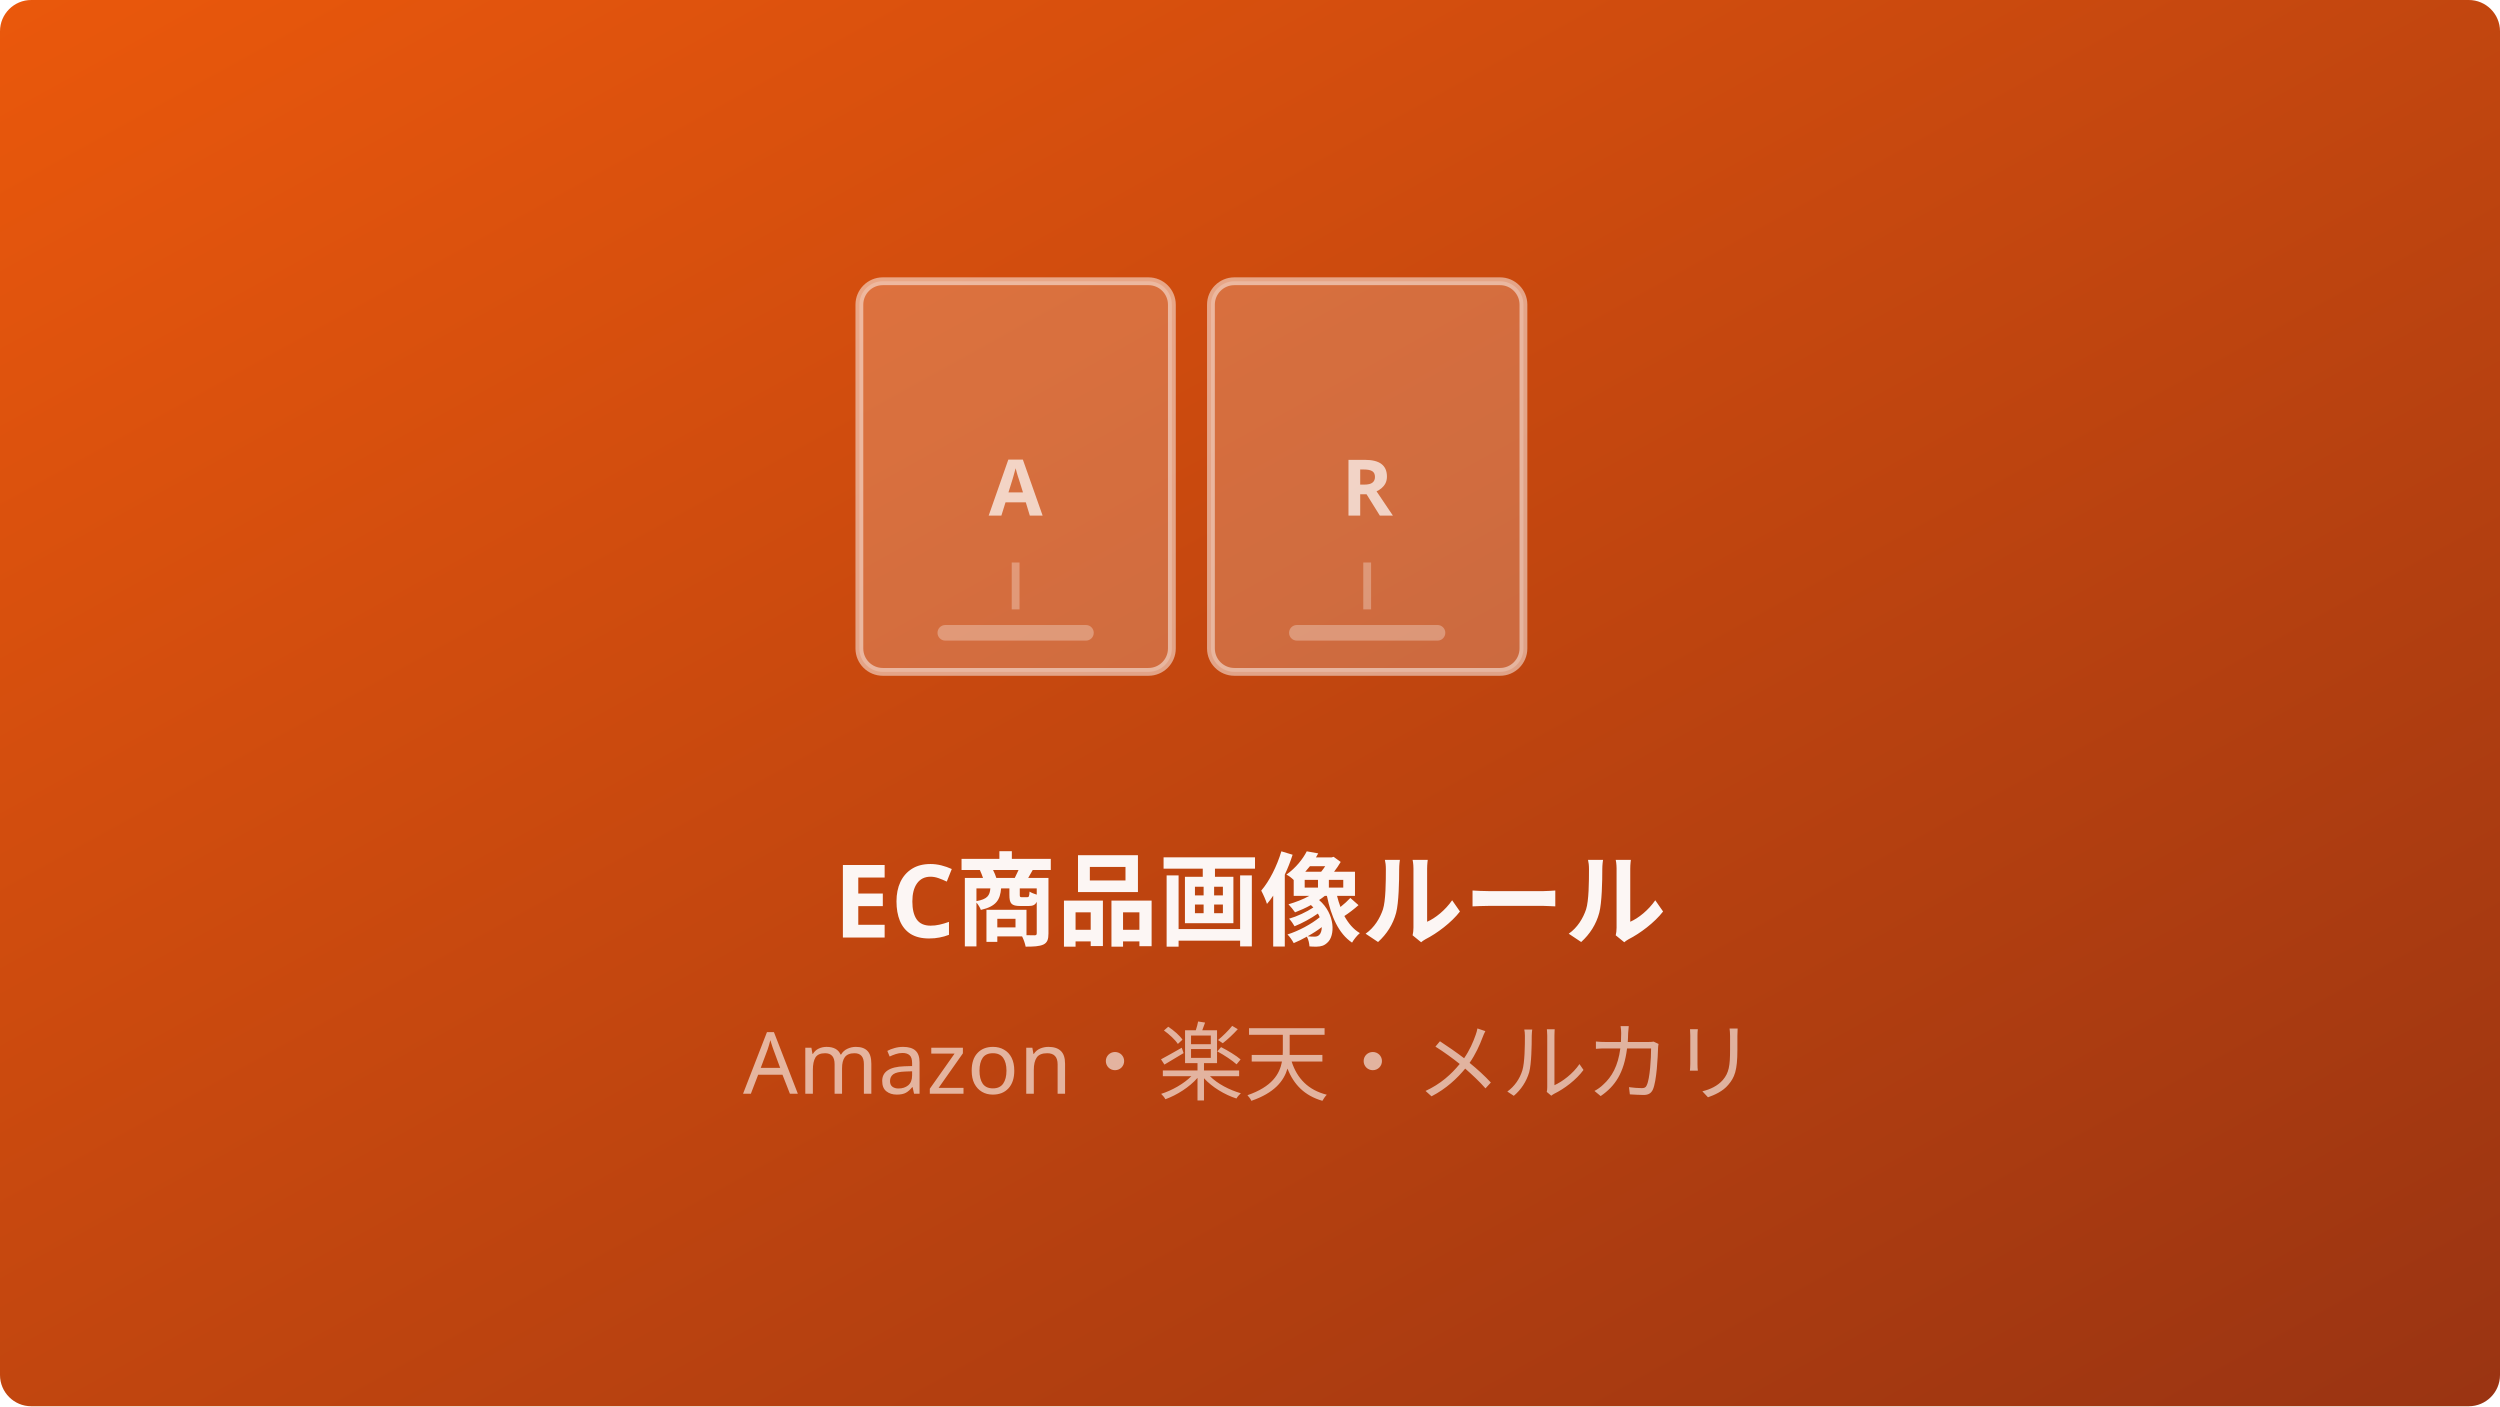
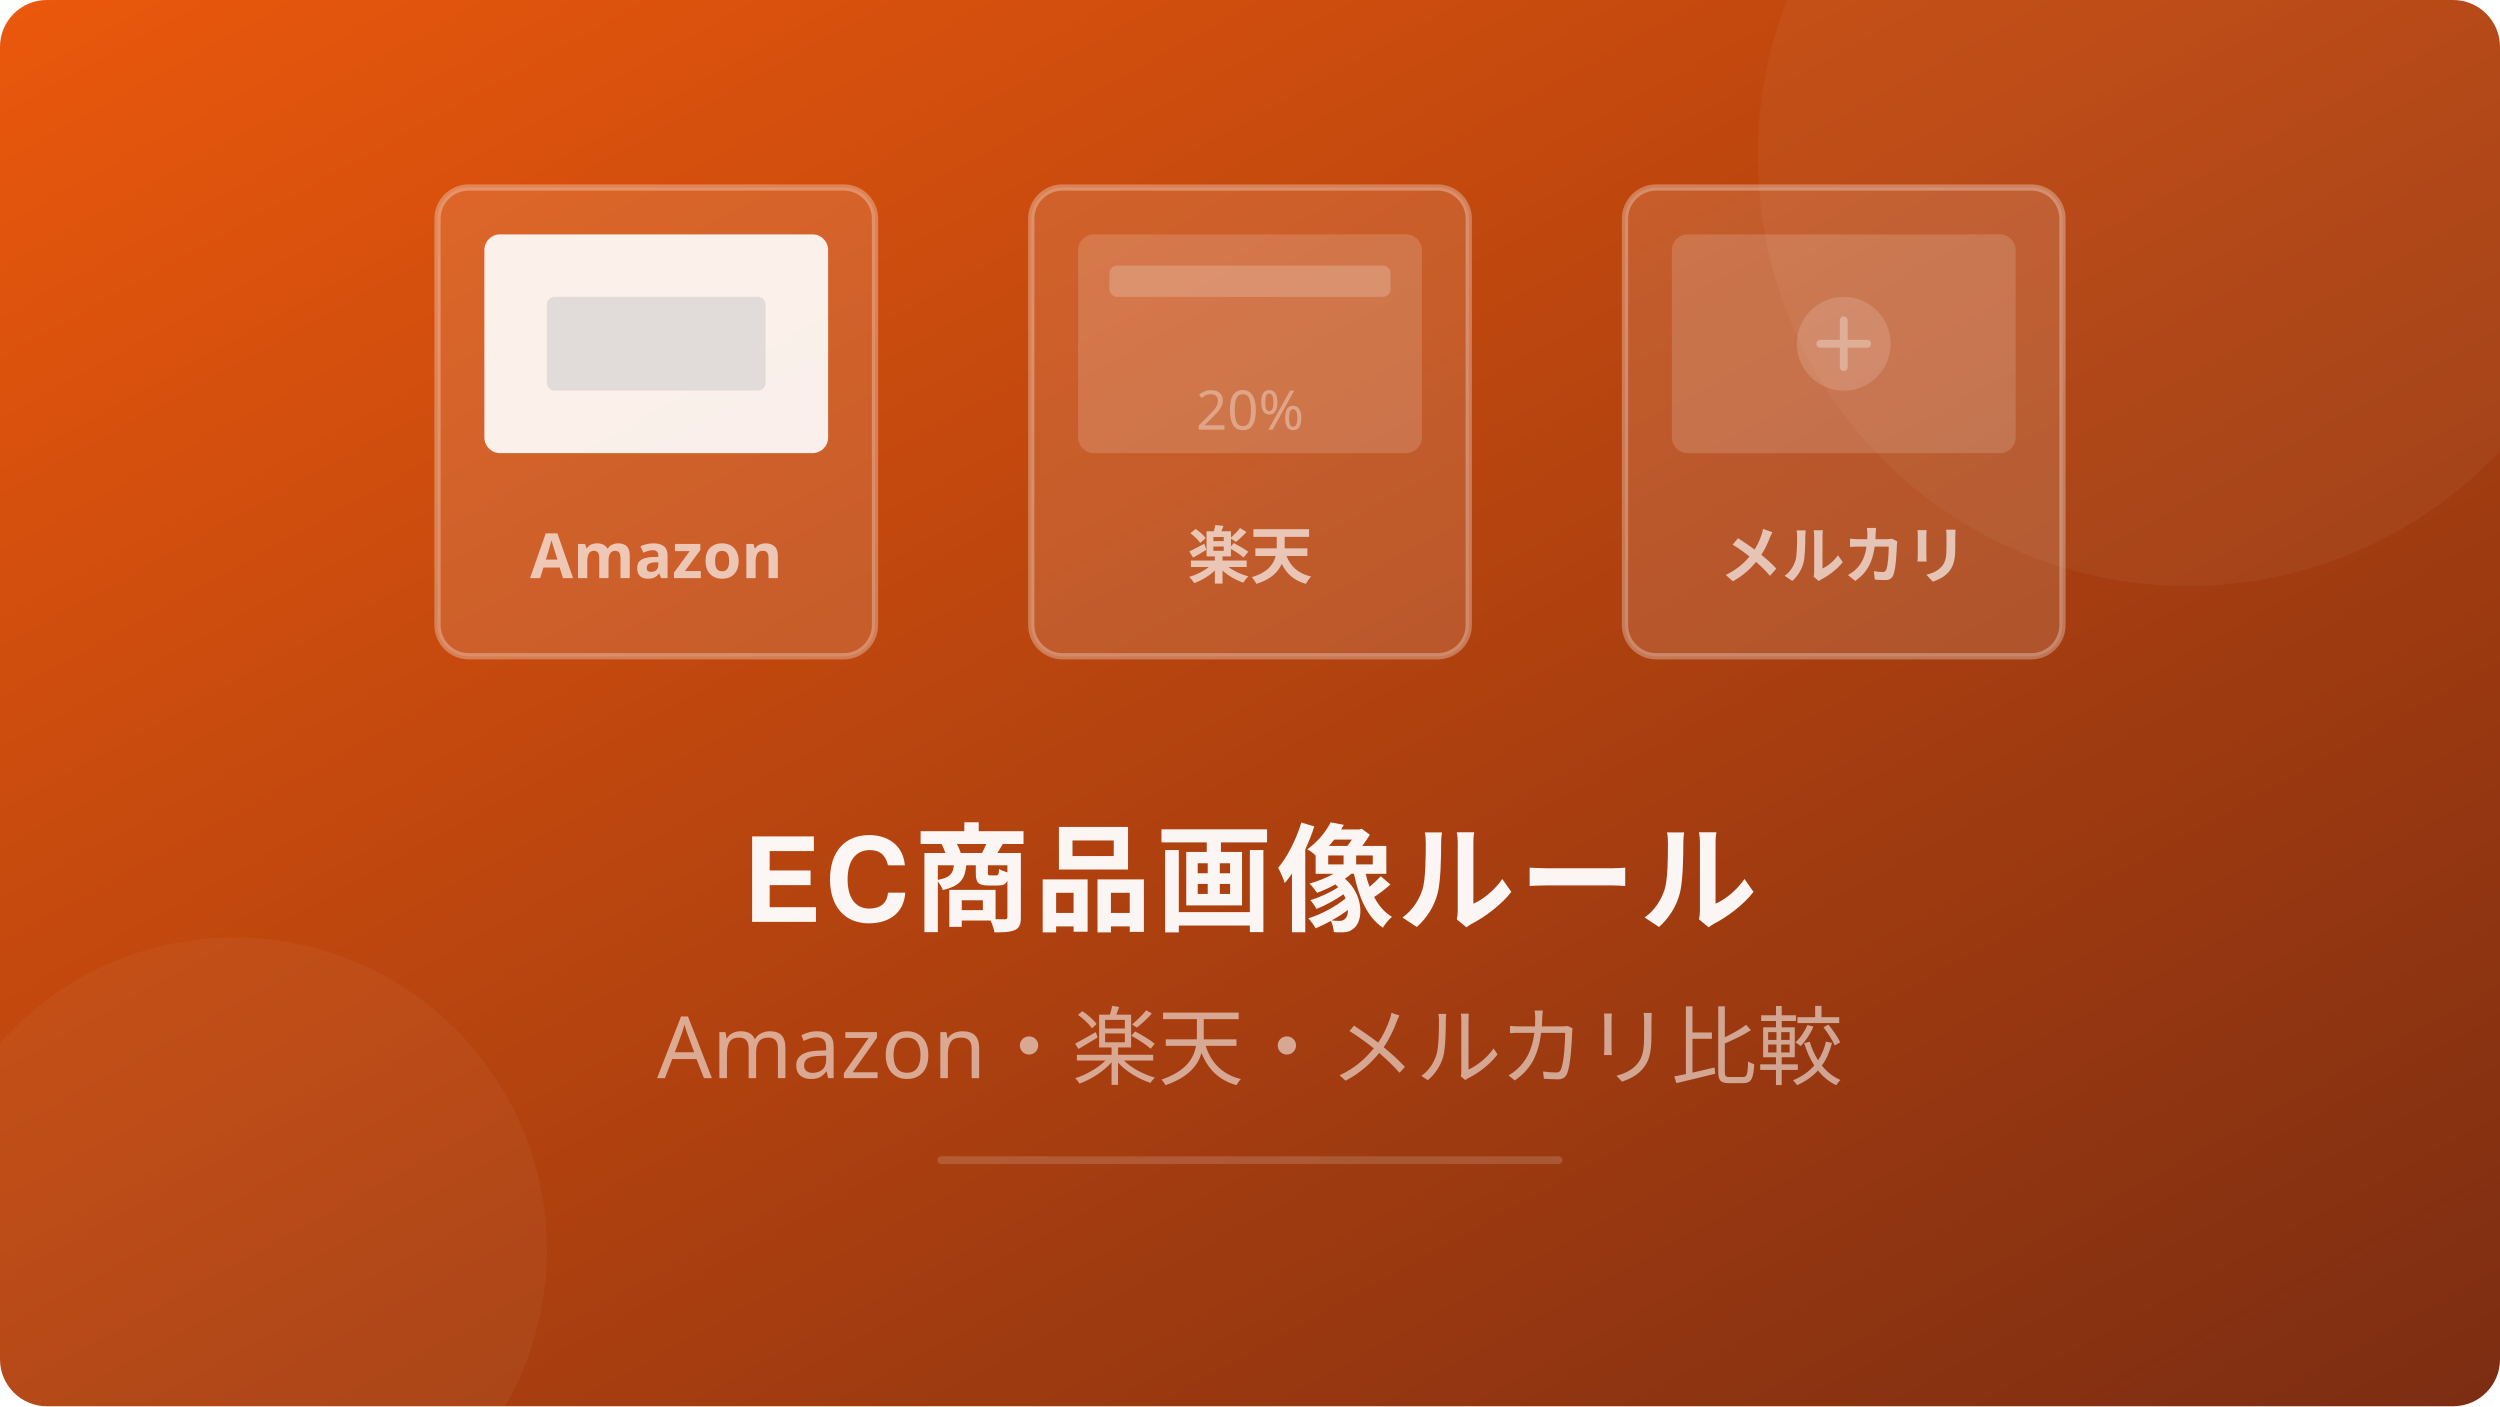
<svg xmlns="http://www.w3.org/2000/svg" viewBox="0 0 320 180">
  <defs>
    <linearGradient id="g" x1="0" y1="0" x2="1" y2="1">
      <stop offset="0%" stop-color="#ea580c" />
-       <stop offset="100%" stop-color="#9a3412" />
+       <stop offset="100%" stop-color="#7c2d12" />
    </linearGradient>
  </defs>
-   <rect width="320" height="180" fill="url(#g)" rx="4" />
-   <rect x="110" y="36" width="40" height="50" rx="3" fill="rgba(255,255,255,.2)" stroke="rgba(255,255,255,.5)" stroke-width="1" />
-   <rect x="155" y="36" width="40" height="50" rx="3" fill="rgba(255,255,255,.2)" stroke="rgba(255,255,255,.5)" stroke-width="1" />
-   <text x="130" y="66" text-anchor="middle" fill="rgba(255,255,255,.7)" font-family="sans-serif" font-size="10" font-weight="700">A</text>
-   <text x="175" y="66" text-anchor="middle" fill="rgba(255,255,255,.7)" font-family="sans-serif" font-size="10" font-weight="700">R</text>
-   <path d="M130 72v6M175 72v6" stroke="rgba(255,255,255,.3)" stroke-width="1" />
-   <rect x="120" y="80" width="20" height="2" rx="1" fill="rgba(255,255,255,.3)" />
-   <rect x="165" y="80" width="20" height="2" rx="1" fill="rgba(255,255,255,.3)" />
-   <text x="160" y="120" text-anchor="middle" fill="rgba(255,255,255,.95)" font-family="sans-serif" font-size="13" font-weight="600">EC商品画像ルール</text>
-   <text x="160" y="140" text-anchor="middle" fill="rgba(255,255,255,.6)" font-family="sans-serif" font-size="11">Amazon・楽天・メルカリ</text>
+   <rect width="320" height="180" fill="url(#g)" rx="6" />
+   <circle cx="280" cy="20" r="55" fill="rgba(255,255,255,.04)" />
+   <circle cx="30" cy="160" r="40" fill="rgba(255,255,255,.04)" />
+   <rect x="56" y="24" width="56" height="60" rx="4" fill="rgba(255,255,255,.12)" stroke="rgba(255,255,255,.3)" stroke-width=".8" />
+   <rect x="62" y="30" width="44" height="28" rx="2" fill="rgba(255,255,255,.9)" />
+   <rect x="70" y="38" width="28" height="12" rx="1" fill="rgba(200,200,200,.5)" />
+   <text x="84" y="74" text-anchor="middle" fill="rgba(255,255,255,.65)" font-family="sans-serif" font-size="8" font-weight="700">Amazon</text>
+   <rect x="132" y="24" width="56" height="60" rx="4" fill="rgba(255,255,255,.12)" stroke="rgba(255,255,255,.3)" stroke-width=".8" />
+   <rect x="138" y="30" width="44" height="28" rx="2" fill="rgba(255,255,255,.15)" />
+   <rect x="142" y="34" width="36" height="4" rx="1" fill="rgba(255,255,255,.2)" />
+   <text x="160" y="55" text-anchor="middle" fill="rgba(255,255,255,.35)" font-family="sans-serif" font-size="7">20%</text>
+   <text x="160" y="74" text-anchor="middle" fill="rgba(255,255,255,.65)" font-family="sans-serif" font-size="8" font-weight="700">楽天</text>
+   <rect x="208" y="24" width="56" height="60" rx="4" fill="rgba(255,255,255,.12)" stroke="rgba(255,255,255,.3)" stroke-width=".8" />
+   <rect x="214" y="30" width="44" height="28" rx="2" fill="rgba(255,255,255,.15)" />
+   <circle cx="236" cy="44" r="6" fill="rgba(255,255,255,.15)" />
+   <path d="M233 44h6M236 41v6" stroke="rgba(255,255,255,.3)" stroke-width="1" stroke-linecap="round" />
+   <text x="236" y="74" text-anchor="middle" fill="rgba(255,255,255,.65)" font-family="sans-serif" font-size="8" font-weight="700">メルカリ</text>
+   <text x="160" y="118" text-anchor="middle" fill="rgba(255,255,255,.95)" font-family="'Helvetica Neue',sans-serif" font-size="15" font-weight="700" letter-spacing=".5">EC商品画像ルール</text>
+   <text x="160" y="138" text-anchor="middle" fill="rgba(255,255,255,.55)" font-family="sans-serif" font-size="11">Amazon・楽天・メルカリ比較</text>
+   <rect x="120" y="148" width="80" height="1" rx=".5" fill="rgba(255,255,255,.15)" />
</svg>
